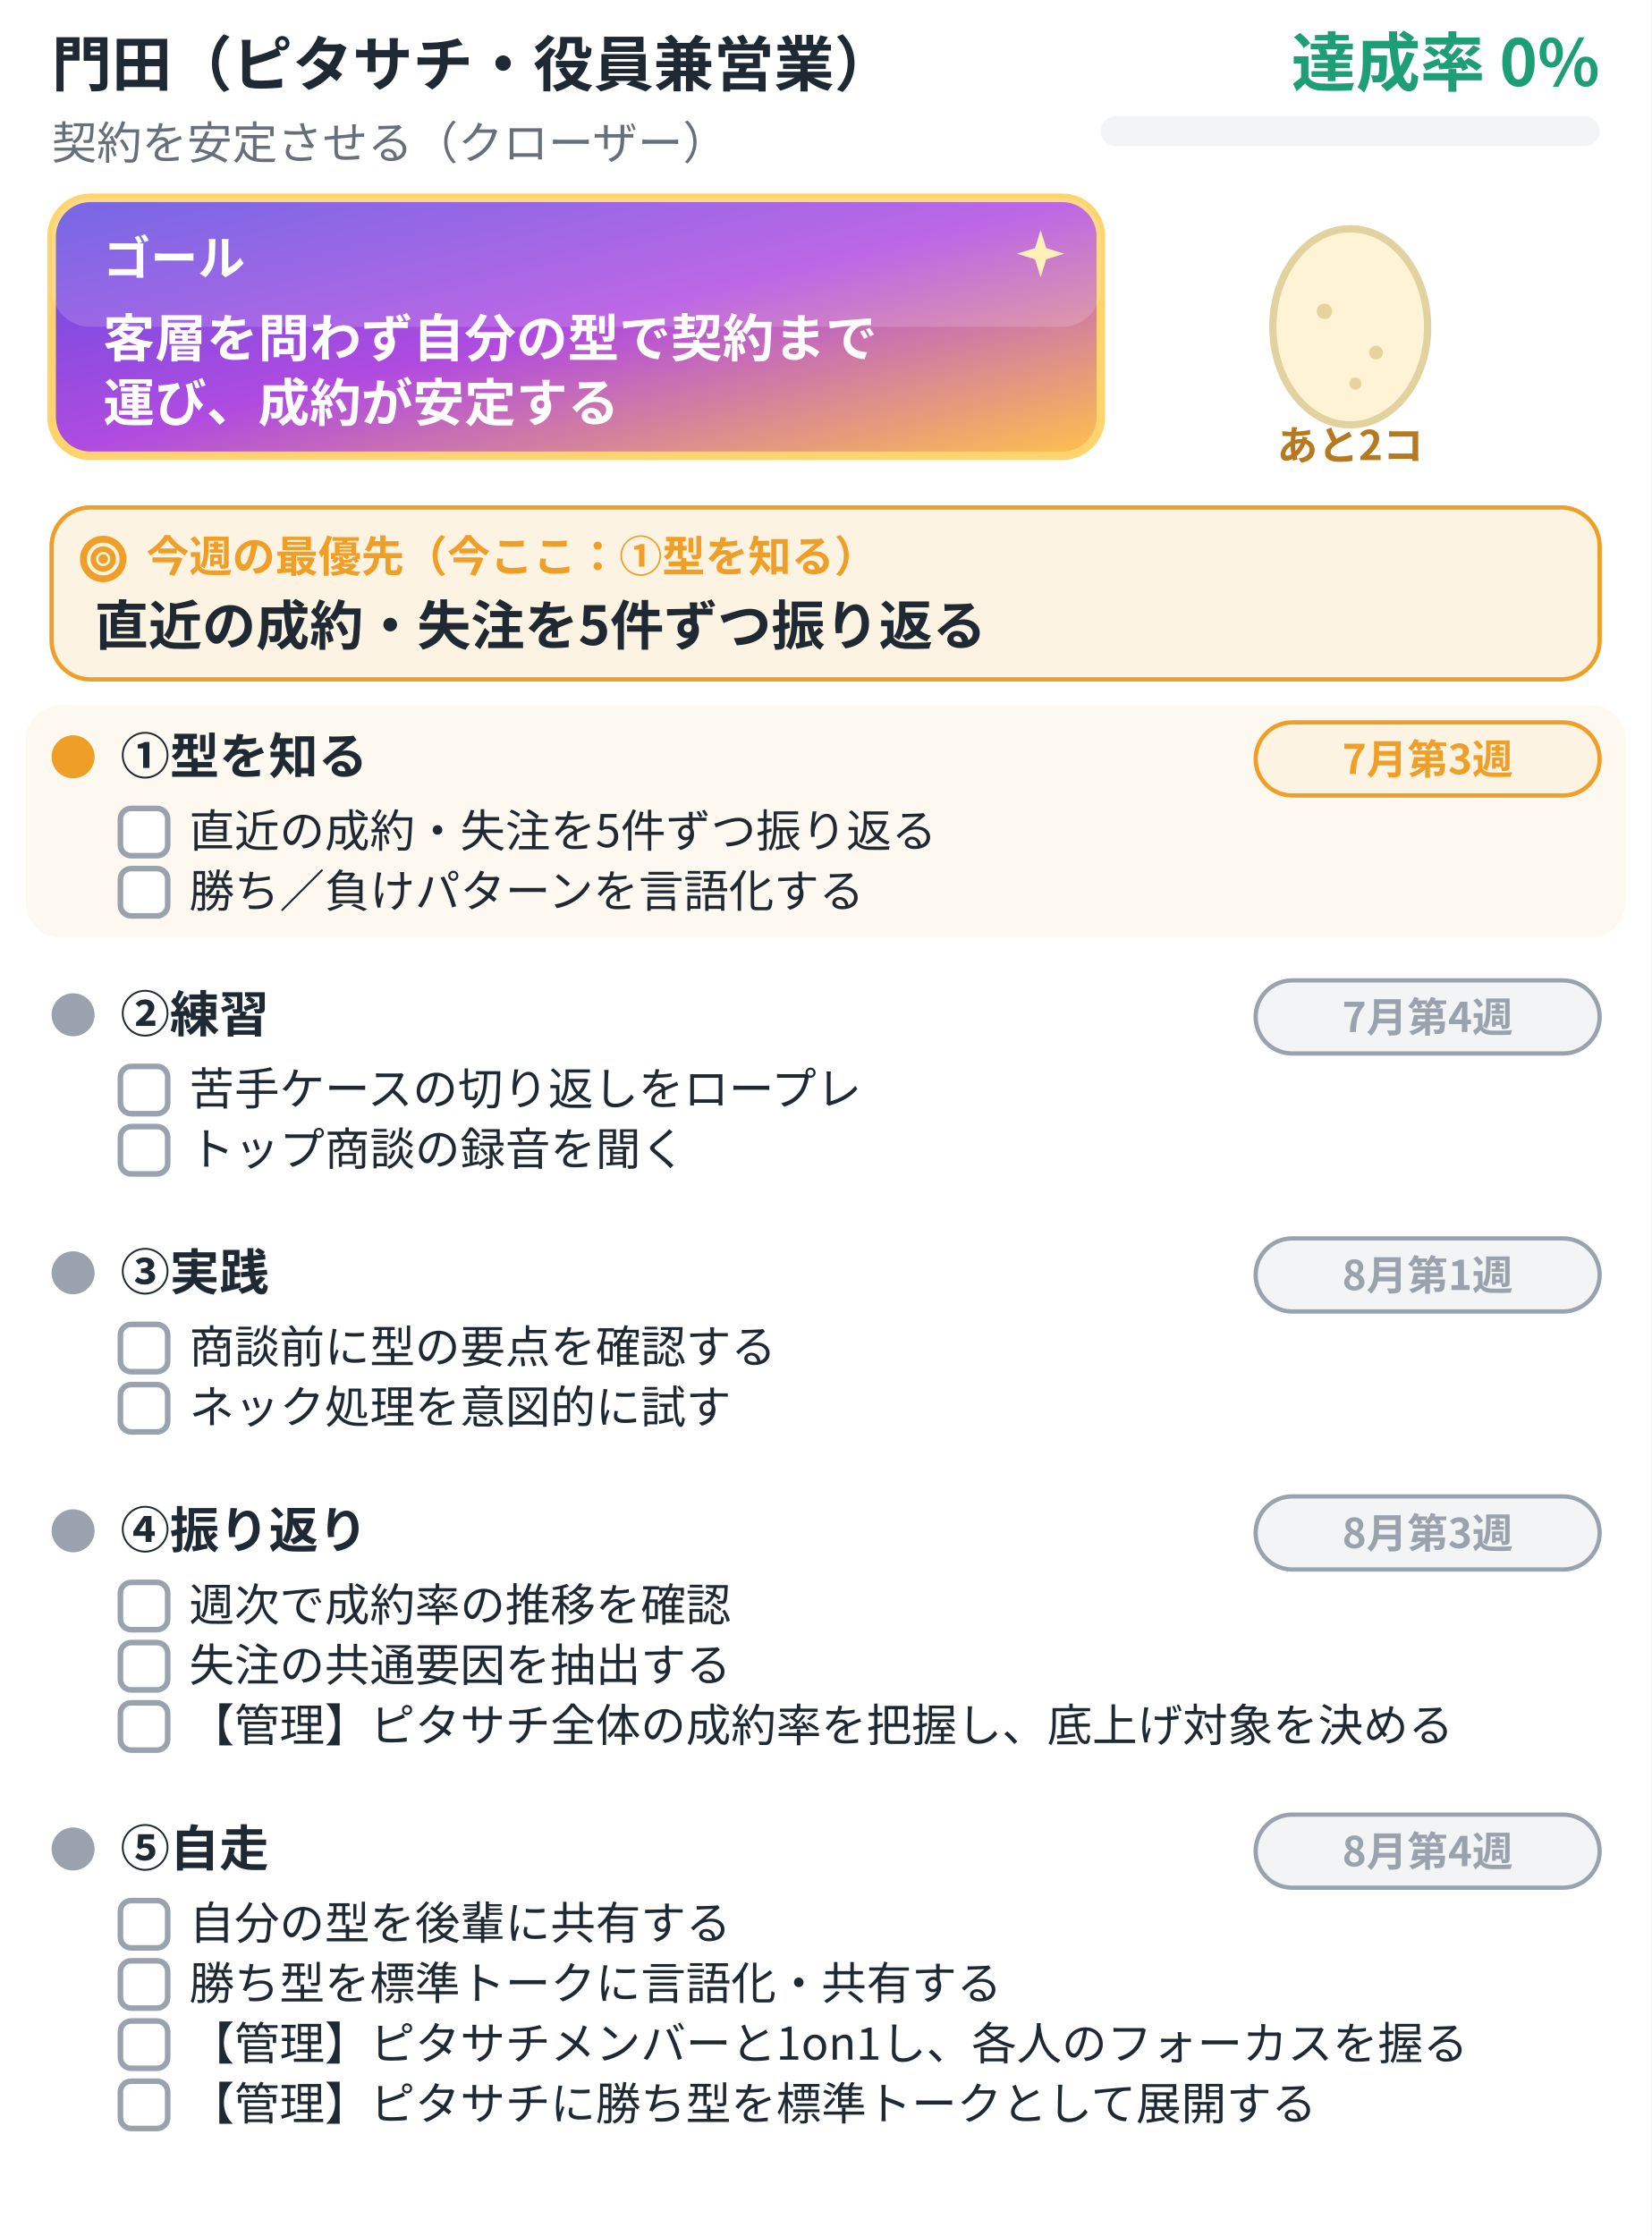
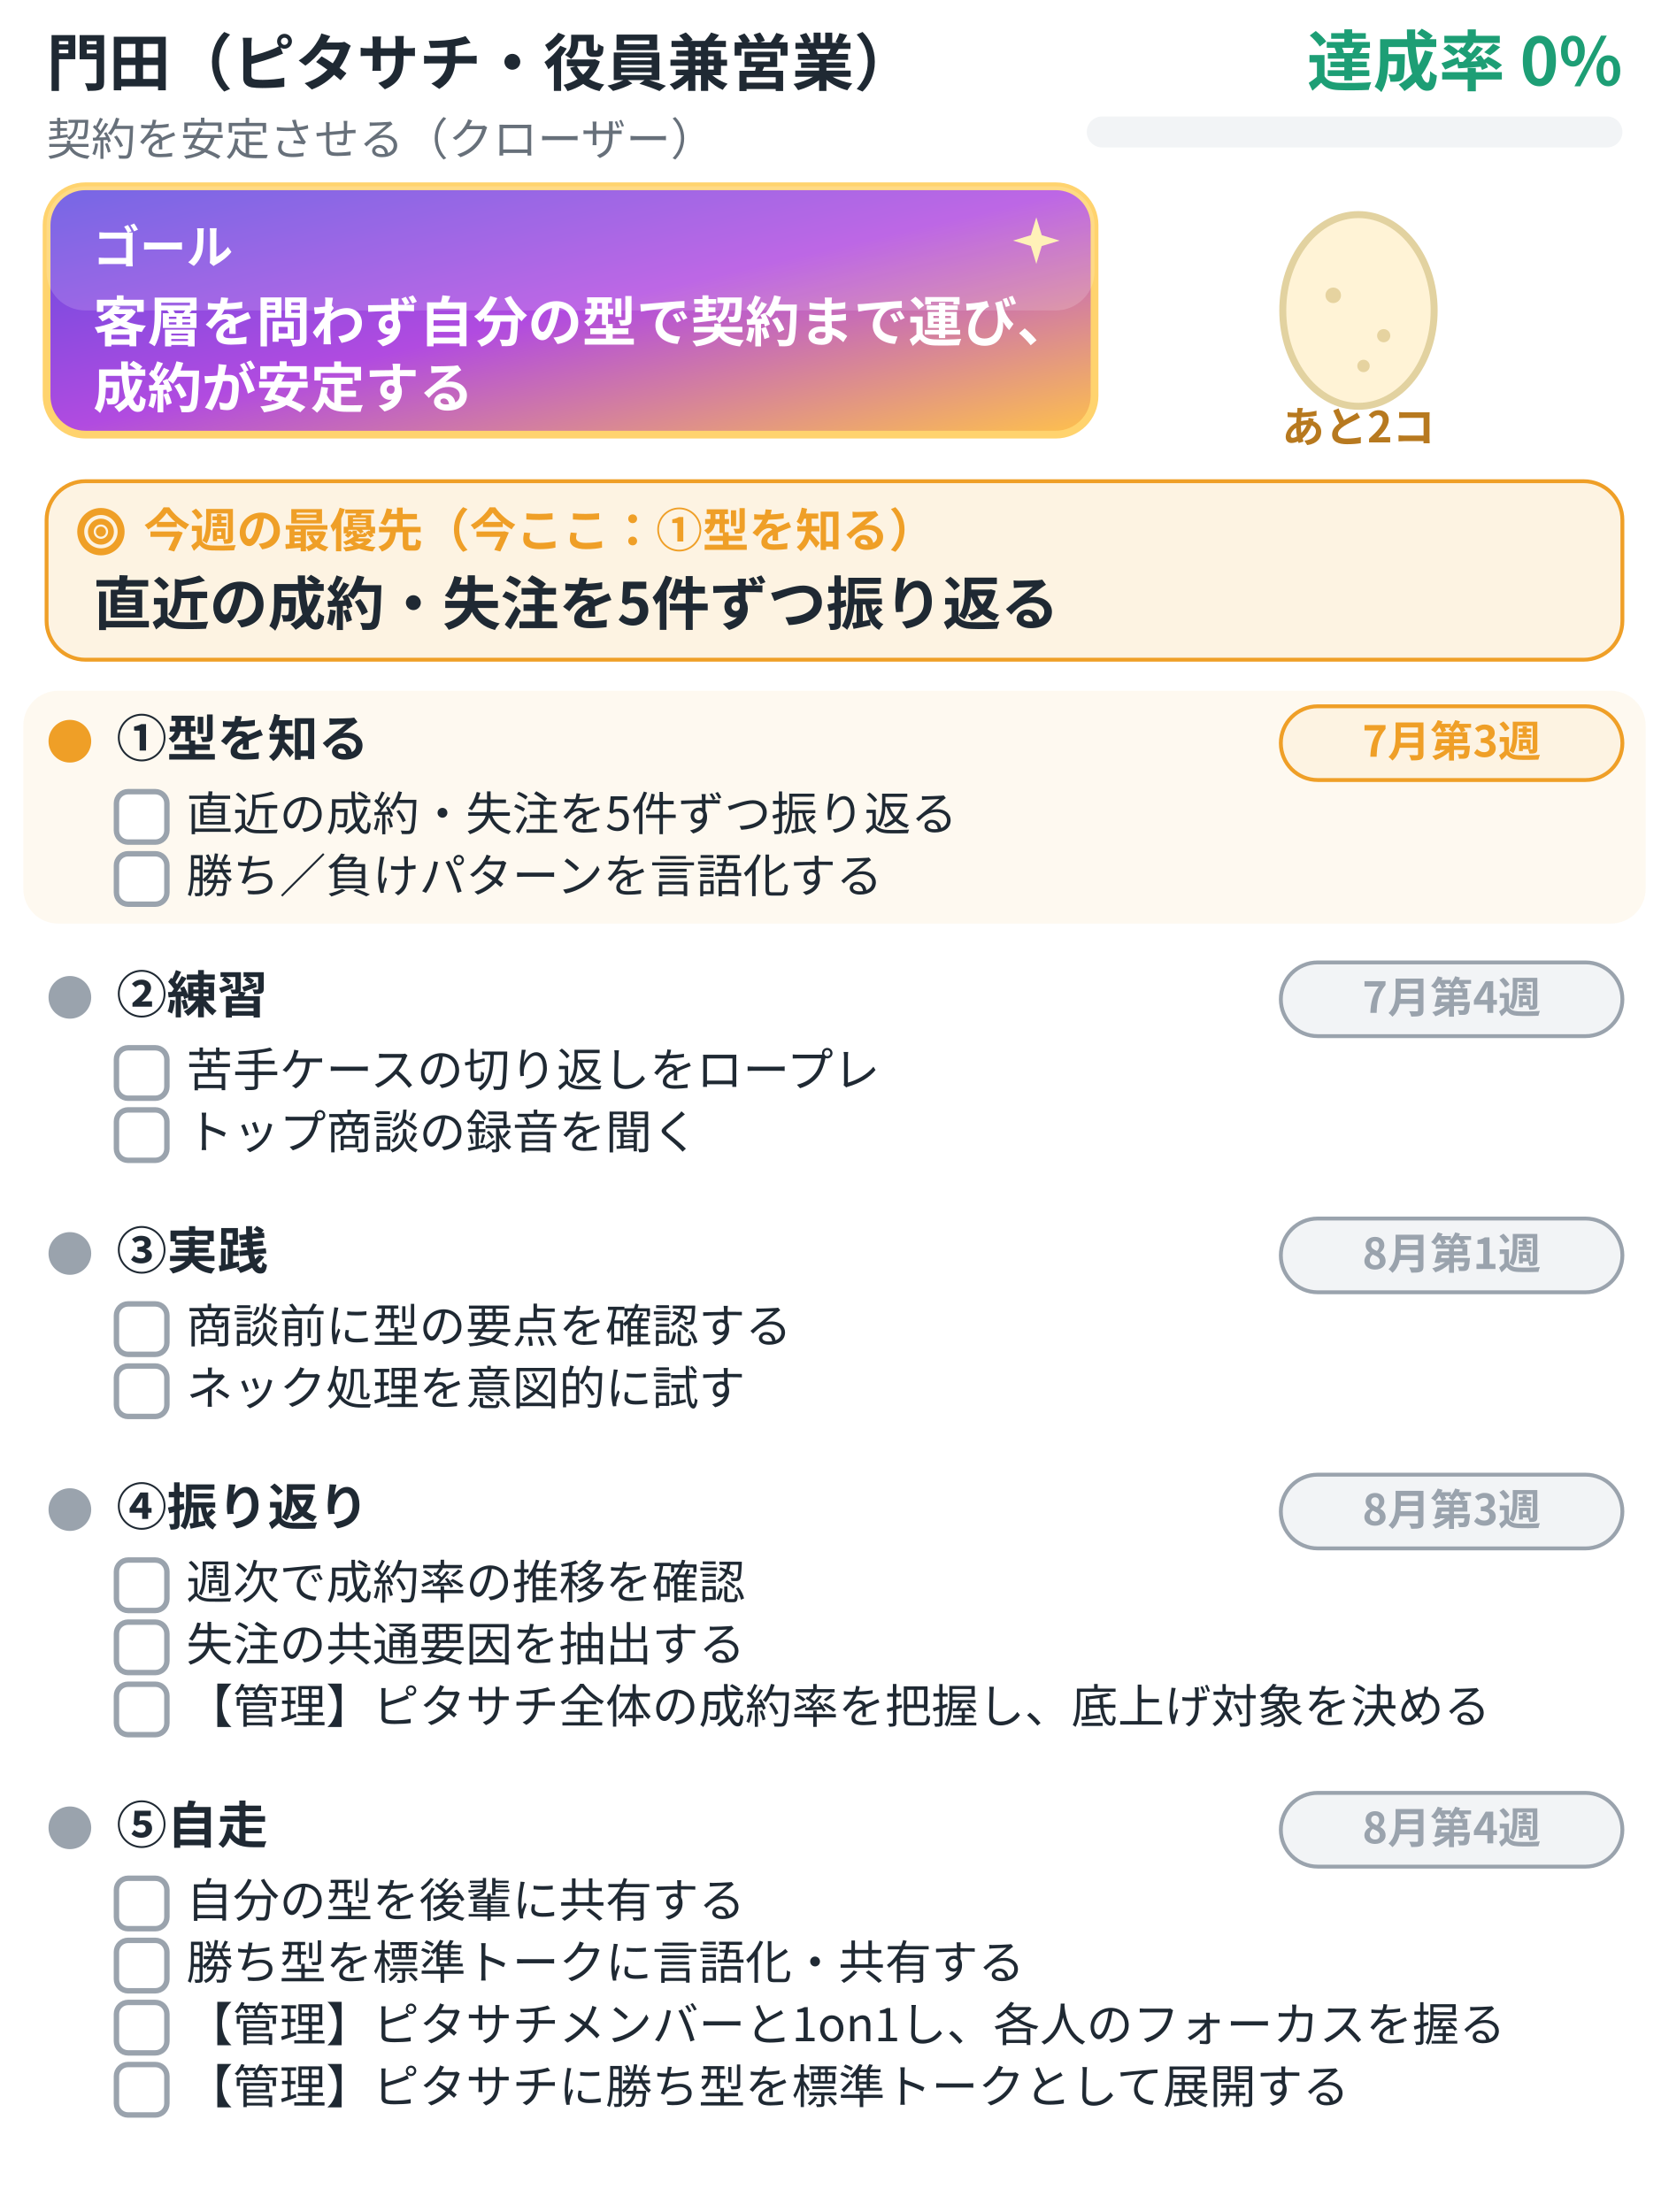
- <svg xmlns="http://www.w3.org/2000/svg" viewBox="0 0 384 520" font-family="Hiragino Sans, 'Noto Sans CJK JP', 'Yu Gothic', sans-serif" width="384" height="520">
+ <svg xmlns="http://www.w3.org/2000/svg" viewBox="0 0 430 570" font-family="Hiragino Sans, 'Noto Sans CJK JP', 'Yu Gothic', sans-serif" width="430" height="570">
  <defs>
    <linearGradient id="goalGrad" x1="0" y1="0" x2="1" y2="1">
      <stop offset="0" stop-color="#5B4BE0" />
      <stop offset="0.5" stop-color="#B14BE0" />
      <stop offset="1" stop-color="#FFC24B" />
    </linearGradient>
    <linearGradient id="phx" x1="0" y1="0" x2="0" y2="1">
      <stop offset="0" stop-color="#FFE259" />
      <stop offset="0.5" stop-color="#FF9A00" />
      <stop offset="1" stop-color="#FF3D00" />
    </linearGradient>
    <linearGradient id="phx2" x1="0" y1="0" x2="0" y2="1">
      <stop offset="0" stop-color="#FFF0A0" />
      <stop offset="1" stop-color="#FF7A00" />
    </linearGradient>
    <linearGradient id="hen" x1="0" y1="0" x2="1" y2="1">
      <stop offset="0" stop-color="#37C9B0" />
      <stop offset="0.6" stop-color="#3DA0E8" />
      <stop offset="1" stop-color="#7A5BE0" />
    </linearGradient>
    <linearGradient id="pcock" x1="0" y1="0" x2="0" y2="1">
      <stop offset="0" stop-color="#2BD0C0" />
      <stop offset="0.55" stop-color="#2E8FD0" />
      <stop offset="1" stop-color="#2E4BB0" />
    </linearGradient>
    <linearGradient id="gold" x1="0" y1="0" x2="0" y2="1">
      <stop offset="0" stop-color="#FFF0A8" />
      <stop offset="0.5" stop-color="#F2C230" />
      <stop offset="1" stop-color="#C8901A" />
    </linearGradient>
  </defs>
-   <rect x="0" y="0" width="384" height="520" fill="#fff" />
-   <text x="12" y="20" font-size="14" font-weight="700" fill="#1F2933">門田（ピタサチ・役員兼営業）</text>
-   <text x="12" y="37" font-size="10.5" fill="#67707A">契約を安定させる（クローザー）</text>
-   <text x="372" y="20" text-anchor="end" font-size="15" font-weight="700" fill="#1D9E75">達成率 0%</text>
-   <rect x="256" y="27" width="116" height="7" rx="3.5" fill="#F2F4F6" />
-   <rect x="256" y="27" width="0" height="7" rx="3.5" fill="#1D9E75" />
-   <rect x="12" y="46" width="244" height="60" rx="9" fill="url(#goalGrad)" stroke="#FFD36E" stroke-width="2" />
-   <rect x="12" y="46" width="244" height="30.0" rx="9" fill="#fff" opacity="0.16" />
-   <text x="24" y="64" font-size="11" font-weight="700" fill="#fff">ゴール</text>
-   <polygon points="242.0,53.5 243.3,57.7 247.5,59.0 243.3,60.3 242.0,64.5 240.7,60.3 236.5,59.0 240.7,57.7" fill="#FFF1B8" />
-   <text x="24" y="83" font-size="12" font-weight="600" fill="#fff">客層を問わず自分の型で契約まで</text>
-   <text x="24" y="98" font-size="12" font-weight="600" fill="#fff">運び、成約が安定する</text>
-   <ellipse cx="314.0" cy="76.0" rx="18.0" ry="22.8" fill="#FFF3D6" />
-   <ellipse cx="314.0" cy="76.0" rx="18.0" ry="22.8" fill="none" stroke="#E2D2A0" stroke-width="1.7" />
-   <circle cx="308.0" cy="72.4" r="1.8" fill="#E6D3A0" />
-   <circle cx="320.0" cy="82.0" r="1.6" fill="#E6D3A0" />
-   <circle cx="315.2" cy="89.2" r="1.4" fill="#E6D3A0" />
-   <text x="314" y="107" text-anchor="middle" font-size="9.5" font-weight="700" fill="#B7791F">あと2コ</text>
-   <rect x="12" y="118" width="360" height="40" rx="9" fill="#FDF3E2" stroke="#EF9F27" />
-   <circle cx="24" cy="130" r="4.6" fill="none" stroke="#EF9F27" stroke-width="1.6" />
-   <circle cx="24" cy="130" r="2.3" fill="none" stroke="#EF9F27" stroke-width="1.3" />
-   <circle cx="24" cy="130" r="1.1" fill="#EF9F27" />
-   <text x="34" y="133" font-size="10" font-weight="700" fill="#EF9F27">今週の最優先（今ここ：①型を知る）</text>
-   <text x="22" y="150" font-size="12.5" font-weight="700" fill="#1F2933">直近の成約・失注を5件ずつ振り返る</text>
-   <rect x="6" y="164" width="372" height="54" rx="8" fill="#FDF3E2" opacity="0.5" />
-   <circle cx="17" cy="176" r="5" fill="#EF9F27" />
-   <text x="28" y="180" font-size="11.5" font-weight="700" fill="#1F2933">①型を知る</text>
-   <rect x="292" y="168" width="80" height="17" rx="8.5" fill="#FDF3E2" stroke="#EF9F27" />
-   <text x="332" y="180" text-anchor="middle" font-size="9.5" font-weight="700" fill="#EF9F27">7月第3週</text>
-   <rect x="28" y="188" width="11" height="11" rx="2.5" fill="#fff" stroke="#9AA3AD" stroke-width="1.3" />
-   <text x="44" y="197" font-size="10.5" fill="#1F2933">直近の成約・失注を5件ずつ振り返る</text>
-   <rect x="28" y="202" width="11" height="11" rx="2.5" fill="#fff" stroke="#9AA3AD" stroke-width="1.3" />
-   <text x="44" y="211" font-size="10.5" fill="#1F2933">勝ち／負けパターンを言語化する</text>
-   <circle cx="17" cy="236" r="5" fill="#9AA3AD" />
-   <text x="28" y="240" font-size="11.5" font-weight="700" fill="#1F2933">②練習</text>
-   <rect x="292" y="228" width="80" height="17" rx="8.5" fill="#F2F4F6" stroke="#9AA3AD" />
-   <text x="332" y="240" text-anchor="middle" font-size="9.5" font-weight="700" fill="#9AA3AD">7月第4週</text>
-   <rect x="28" y="248" width="11" height="11" rx="2.5" fill="#fff" stroke="#9AA3AD" stroke-width="1.3" />
-   <text x="44" y="257" font-size="10.5" fill="#1F2933">苦手ケースの切り返しをロープレ</text>
-   <rect x="28" y="262" width="11" height="11" rx="2.5" fill="#fff" stroke="#9AA3AD" stroke-width="1.3" />
-   <text x="44" y="271" font-size="10.5" fill="#1F2933">トップ商談の録音を聞く</text>
-   <circle cx="17" cy="296" r="5" fill="#9AA3AD" />
-   <text x="28" y="300" font-size="11.5" font-weight="700" fill="#1F2933">③実践</text>
-   <rect x="292" y="288" width="80" height="17" rx="8.5" fill="#F2F4F6" stroke="#9AA3AD" />
-   <text x="332" y="300" text-anchor="middle" font-size="9.5" font-weight="700" fill="#9AA3AD">8月第1週</text>
-   <rect x="28" y="308" width="11" height="11" rx="2.5" fill="#fff" stroke="#9AA3AD" stroke-width="1.3" />
-   <text x="44" y="317" font-size="10.5" fill="#1F2933">商談前に型の要点を確認する</text>
-   <rect x="28" y="322" width="11" height="11" rx="2.5" fill="#fff" stroke="#9AA3AD" stroke-width="1.3" />
-   <text x="44" y="331" font-size="10.5" fill="#1F2933">ネック処理を意図的に試す</text>
-   <circle cx="17" cy="356" r="5" fill="#9AA3AD" />
-   <text x="28" y="360" font-size="11.5" font-weight="700" fill="#1F2933">④振り返り</text>
-   <rect x="292" y="348" width="80" height="17" rx="8.5" fill="#F2F4F6" stroke="#9AA3AD" />
-   <text x="332" y="360" text-anchor="middle" font-size="9.5" font-weight="700" fill="#9AA3AD">8月第3週</text>
-   <rect x="28" y="368" width="11" height="11" rx="2.5" fill="#fff" stroke="#9AA3AD" stroke-width="1.3" />
-   <text x="44" y="377" font-size="10.5" fill="#1F2933">週次で成約率の推移を確認</text>
-   <rect x="28" y="382" width="11" height="11" rx="2.5" fill="#fff" stroke="#9AA3AD" stroke-width="1.3" />
-   <text x="44" y="391" font-size="10.5" fill="#1F2933">失注の共通要因を抽出する</text>
-   <rect x="28" y="396" width="11" height="11" rx="2.5" fill="#fff" stroke="#9AA3AD" stroke-width="1.3" />
-   <text x="44" y="405" font-size="10.5" fill="#1F2933">【管理】ピタサチ全体の成約率を把握し、底上げ対象を決める</text>
-   <circle cx="17" cy="430" r="5" fill="#9AA3AD" />
-   <text x="28" y="434" font-size="11.5" font-weight="700" fill="#1F2933">⑤自走</text>
-   <rect x="292" y="422" width="80" height="17" rx="8.5" fill="#F2F4F6" stroke="#9AA3AD" />
-   <text x="332" y="434" text-anchor="middle" font-size="9.5" font-weight="700" fill="#9AA3AD">8月第4週</text>
-   <rect x="28" y="442" width="11" height="11" rx="2.5" fill="#fff" stroke="#9AA3AD" stroke-width="1.3" />
-   <text x="44" y="451" font-size="10.5" fill="#1F2933">自分の型を後輩に共有する</text>
-   <rect x="28" y="456" width="11" height="11" rx="2.5" fill="#fff" stroke="#9AA3AD" stroke-width="1.3" />
-   <text x="44" y="465" font-size="10.5" fill="#1F2933">勝ち型を標準トークに言語化・共有する</text>
-   <rect x="28" y="470" width="11" height="11" rx="2.5" fill="#fff" stroke="#9AA3AD" stroke-width="1.3" />
-   <text x="44" y="479" font-size="10.5" fill="#1F2933">【管理】ピタサチメンバーと1on1し、各人のフォーカスを握る</text>
-   <rect x="28" y="484" width="11" height="11" rx="2.5" fill="#fff" stroke="#9AA3AD" stroke-width="1.3" />
-   <text x="44" y="493" font-size="10.5" fill="#1F2933">【管理】ピタサチに勝ち型を標準トークとして展開する</text>
+   <rect x="0" y="0" width="430" height="570" fill="#fff" />
+   <text x="12" y="22" font-size="16" font-weight="700" fill="#1F2933">門田（ピタサチ・役員兼営業）</text>
+   <text x="12" y="40" font-size="11.5" fill="#67707A">契約を安定させる（クローザー）</text>
+   <text x="418" y="22" text-anchor="end" font-size="17" font-weight="700" fill="#1D9E75">達成率 0%</text>
+   <rect x="280" y="30" width="138" height="8" rx="4" fill="#F2F4F6" />
+   <rect x="280" y="30" width="0" height="8" rx="4" fill="#1D9E75" />
+   <rect x="12" y="48" width="270" height="64" rx="10" fill="url(#goalGrad)" stroke="#FFD36E" stroke-width="2" />
+   <rect x="12" y="48" width="270" height="32.0" rx="10" fill="#fff" opacity="0.16" />
+   <text x="24" y="68" font-size="12" font-weight="700" fill="#fff">ゴール</text>
+   <polygon points="267.0,56.0 268.4,60.6 273.0,62.0 268.4,63.4 267.0,68.0 265.6,63.4 261.0,62.0 265.6,60.6" fill="#FFF1B8" />
+   <text x="24" y="88" font-size="14" font-weight="600" fill="#fff">客層を問わず自分の型で契約まで運び、</text>
+   <text x="24" y="105" font-size="14" font-weight="600" fill="#fff">成約が安定する</text>
+   <ellipse cx="350.0" cy="80.0" rx="19.5" ry="24.7" fill="#FFF3D6" />
+   <ellipse cx="350.0" cy="80.0" rx="19.5" ry="24.7" fill="none" stroke="#E2D2A0" stroke-width="1.8" />
+   <circle cx="343.5" cy="76.1" r="2.0" fill="#E6D3A0" />
+   <circle cx="356.5" cy="86.5" r="1.7" fill="#E6D3A0" />
+   <circle cx="351.3" cy="94.3" r="1.6" fill="#E6D3A0" />
+   <text x="350" y="114" text-anchor="middle" font-size="11" font-weight="700" fill="#B7791F">あと2コ</text>
+   <rect x="12" y="124" width="406" height="46" rx="10" fill="#FDF3E2" stroke="#EF9F27" />
+   <circle cx="26" cy="137" r="5.2" fill="none" stroke="#EF9F27" stroke-width="1.8" />
+   <circle cx="26" cy="137" r="2.6" fill="none" stroke="#EF9F27" stroke-width="1.5" />
+   <circle cx="26" cy="137" r="1.3" fill="#EF9F27" />
+   <text x="37" y="141" font-size="12" font-weight="700" fill="#EF9F27">今週の最優先（今ここ：①型を知る）</text>
+   <text x="24" y="161" font-size="15" font-weight="700" fill="#1F2933">直近の成約・失注を5件ずつ振り返る</text>
+   <rect x="6" y="178" width="418" height="60" rx="9" fill="#FDF3E2" opacity="0.5" />
+   <circle cx="18" cy="191" r="5.5" fill="#EF9F27" />
+   <text x="30" y="195" font-size="13" font-weight="700" fill="#1F2933">①型を知る</text>
+   <rect x="330" y="182" width="88" height="19" rx="9.5" fill="#FDF3E2" stroke="#EF9F27" />
+   <text x="374" y="195" text-anchor="middle" font-size="11" font-weight="700" fill="#EF9F27">7月第3週</text>
+   <rect x="30" y="204" width="13" height="13" rx="3" fill="#fff" stroke="#9AA3AD" stroke-width="1.4" />
+   <text x="48" y="214" font-size="12" fill="#1F2933">直近の成約・失注を5件ずつ振り返る</text>
+   <rect x="30" y="220" width="13" height="13" rx="3" fill="#fff" stroke="#9AA3AD" stroke-width="1.4" />
+   <text x="48" y="230" font-size="12" fill="#1F2933">勝ち／負けパターンを言語化する</text>
+   <circle cx="18" cy="257" r="5.5" fill="#9AA3AD" />
+   <text x="30" y="261" font-size="13" font-weight="700" fill="#1F2933">②練習</text>
+   <rect x="330" y="248" width="88" height="19" rx="9.5" fill="#F2F4F6" stroke="#9AA3AD" />
+   <text x="374" y="261" text-anchor="middle" font-size="11" font-weight="700" fill="#9AA3AD">7月第4週</text>
+   <rect x="30" y="270" width="13" height="13" rx="3" fill="#fff" stroke="#9AA3AD" stroke-width="1.4" />
+   <text x="48" y="280" font-size="12" fill="#1F2933">苦手ケースの切り返しをロープレ</text>
+   <rect x="30" y="286" width="13" height="13" rx="3" fill="#fff" stroke="#9AA3AD" stroke-width="1.4" />
+   <text x="48" y="296" font-size="12" fill="#1F2933">トップ商談の録音を聞く</text>
+   <circle cx="18" cy="323" r="5.5" fill="#9AA3AD" />
+   <text x="30" y="327" font-size="13" font-weight="700" fill="#1F2933">③実践</text>
+   <rect x="330" y="314" width="88" height="19" rx="9.5" fill="#F2F4F6" stroke="#9AA3AD" />
+   <text x="374" y="327" text-anchor="middle" font-size="11" font-weight="700" fill="#9AA3AD">8月第1週</text>
+   <rect x="30" y="336" width="13" height="13" rx="3" fill="#fff" stroke="#9AA3AD" stroke-width="1.4" />
+   <text x="48" y="346" font-size="12" fill="#1F2933">商談前に型の要点を確認する</text>
+   <rect x="30" y="352" width="13" height="13" rx="3" fill="#fff" stroke="#9AA3AD" stroke-width="1.4" />
+   <text x="48" y="362" font-size="12" fill="#1F2933">ネック処理を意図的に試す</text>
+   <circle cx="18" cy="389" r="5.5" fill="#9AA3AD" />
+   <text x="30" y="393" font-size="13" font-weight="700" fill="#1F2933">④振り返り</text>
+   <rect x="330" y="380" width="88" height="19" rx="9.5" fill="#F2F4F6" stroke="#9AA3AD" />
+   <text x="374" y="393" text-anchor="middle" font-size="11" font-weight="700" fill="#9AA3AD">8月第3週</text>
+   <rect x="30" y="402" width="13" height="13" rx="3" fill="#fff" stroke="#9AA3AD" stroke-width="1.4" />
+   <text x="48" y="412" font-size="12" fill="#1F2933">週次で成約率の推移を確認</text>
+   <rect x="30" y="418" width="13" height="13" rx="3" fill="#fff" stroke="#9AA3AD" stroke-width="1.4" />
+   <text x="48" y="428" font-size="12" fill="#1F2933">失注の共通要因を抽出する</text>
+   <rect x="30" y="434" width="13" height="13" rx="3" fill="#fff" stroke="#9AA3AD" stroke-width="1.4" />
+   <text x="48" y="444" font-size="12" fill="#1F2933">【管理】ピタサチ全体の成約率を把握し、底上げ対象を決める</text>
+   <circle cx="18" cy="471" r="5.5" fill="#9AA3AD" />
+   <text x="30" y="475" font-size="13" font-weight="700" fill="#1F2933">⑤自走</text>
+   <rect x="330" y="462" width="88" height="19" rx="9.5" fill="#F2F4F6" stroke="#9AA3AD" />
+   <text x="374" y="475" text-anchor="middle" font-size="11" font-weight="700" fill="#9AA3AD">8月第4週</text>
+   <rect x="30" y="484" width="13" height="13" rx="3" fill="#fff" stroke="#9AA3AD" stroke-width="1.4" />
+   <text x="48" y="494" font-size="12" fill="#1F2933">自分の型を後輩に共有する</text>
+   <rect x="30" y="500" width="13" height="13" rx="3" fill="#fff" stroke="#9AA3AD" stroke-width="1.4" />
+   <text x="48" y="510" font-size="12" fill="#1F2933">勝ち型を標準トークに言語化・共有する</text>
+   <rect x="30" y="516" width="13" height="13" rx="3" fill="#fff" stroke="#9AA3AD" stroke-width="1.4" />
+   <text x="48" y="526" font-size="12" fill="#1F2933">【管理】ピタサチメンバーと1on1し、各人のフォーカスを握る</text>
+   <rect x="30" y="532" width="13" height="13" rx="3" fill="#fff" stroke="#9AA3AD" stroke-width="1.4" />
+   <text x="48" y="542" font-size="12" fill="#1F2933">【管理】ピタサチに勝ち型を標準トークとして展開する</text>
</svg>
